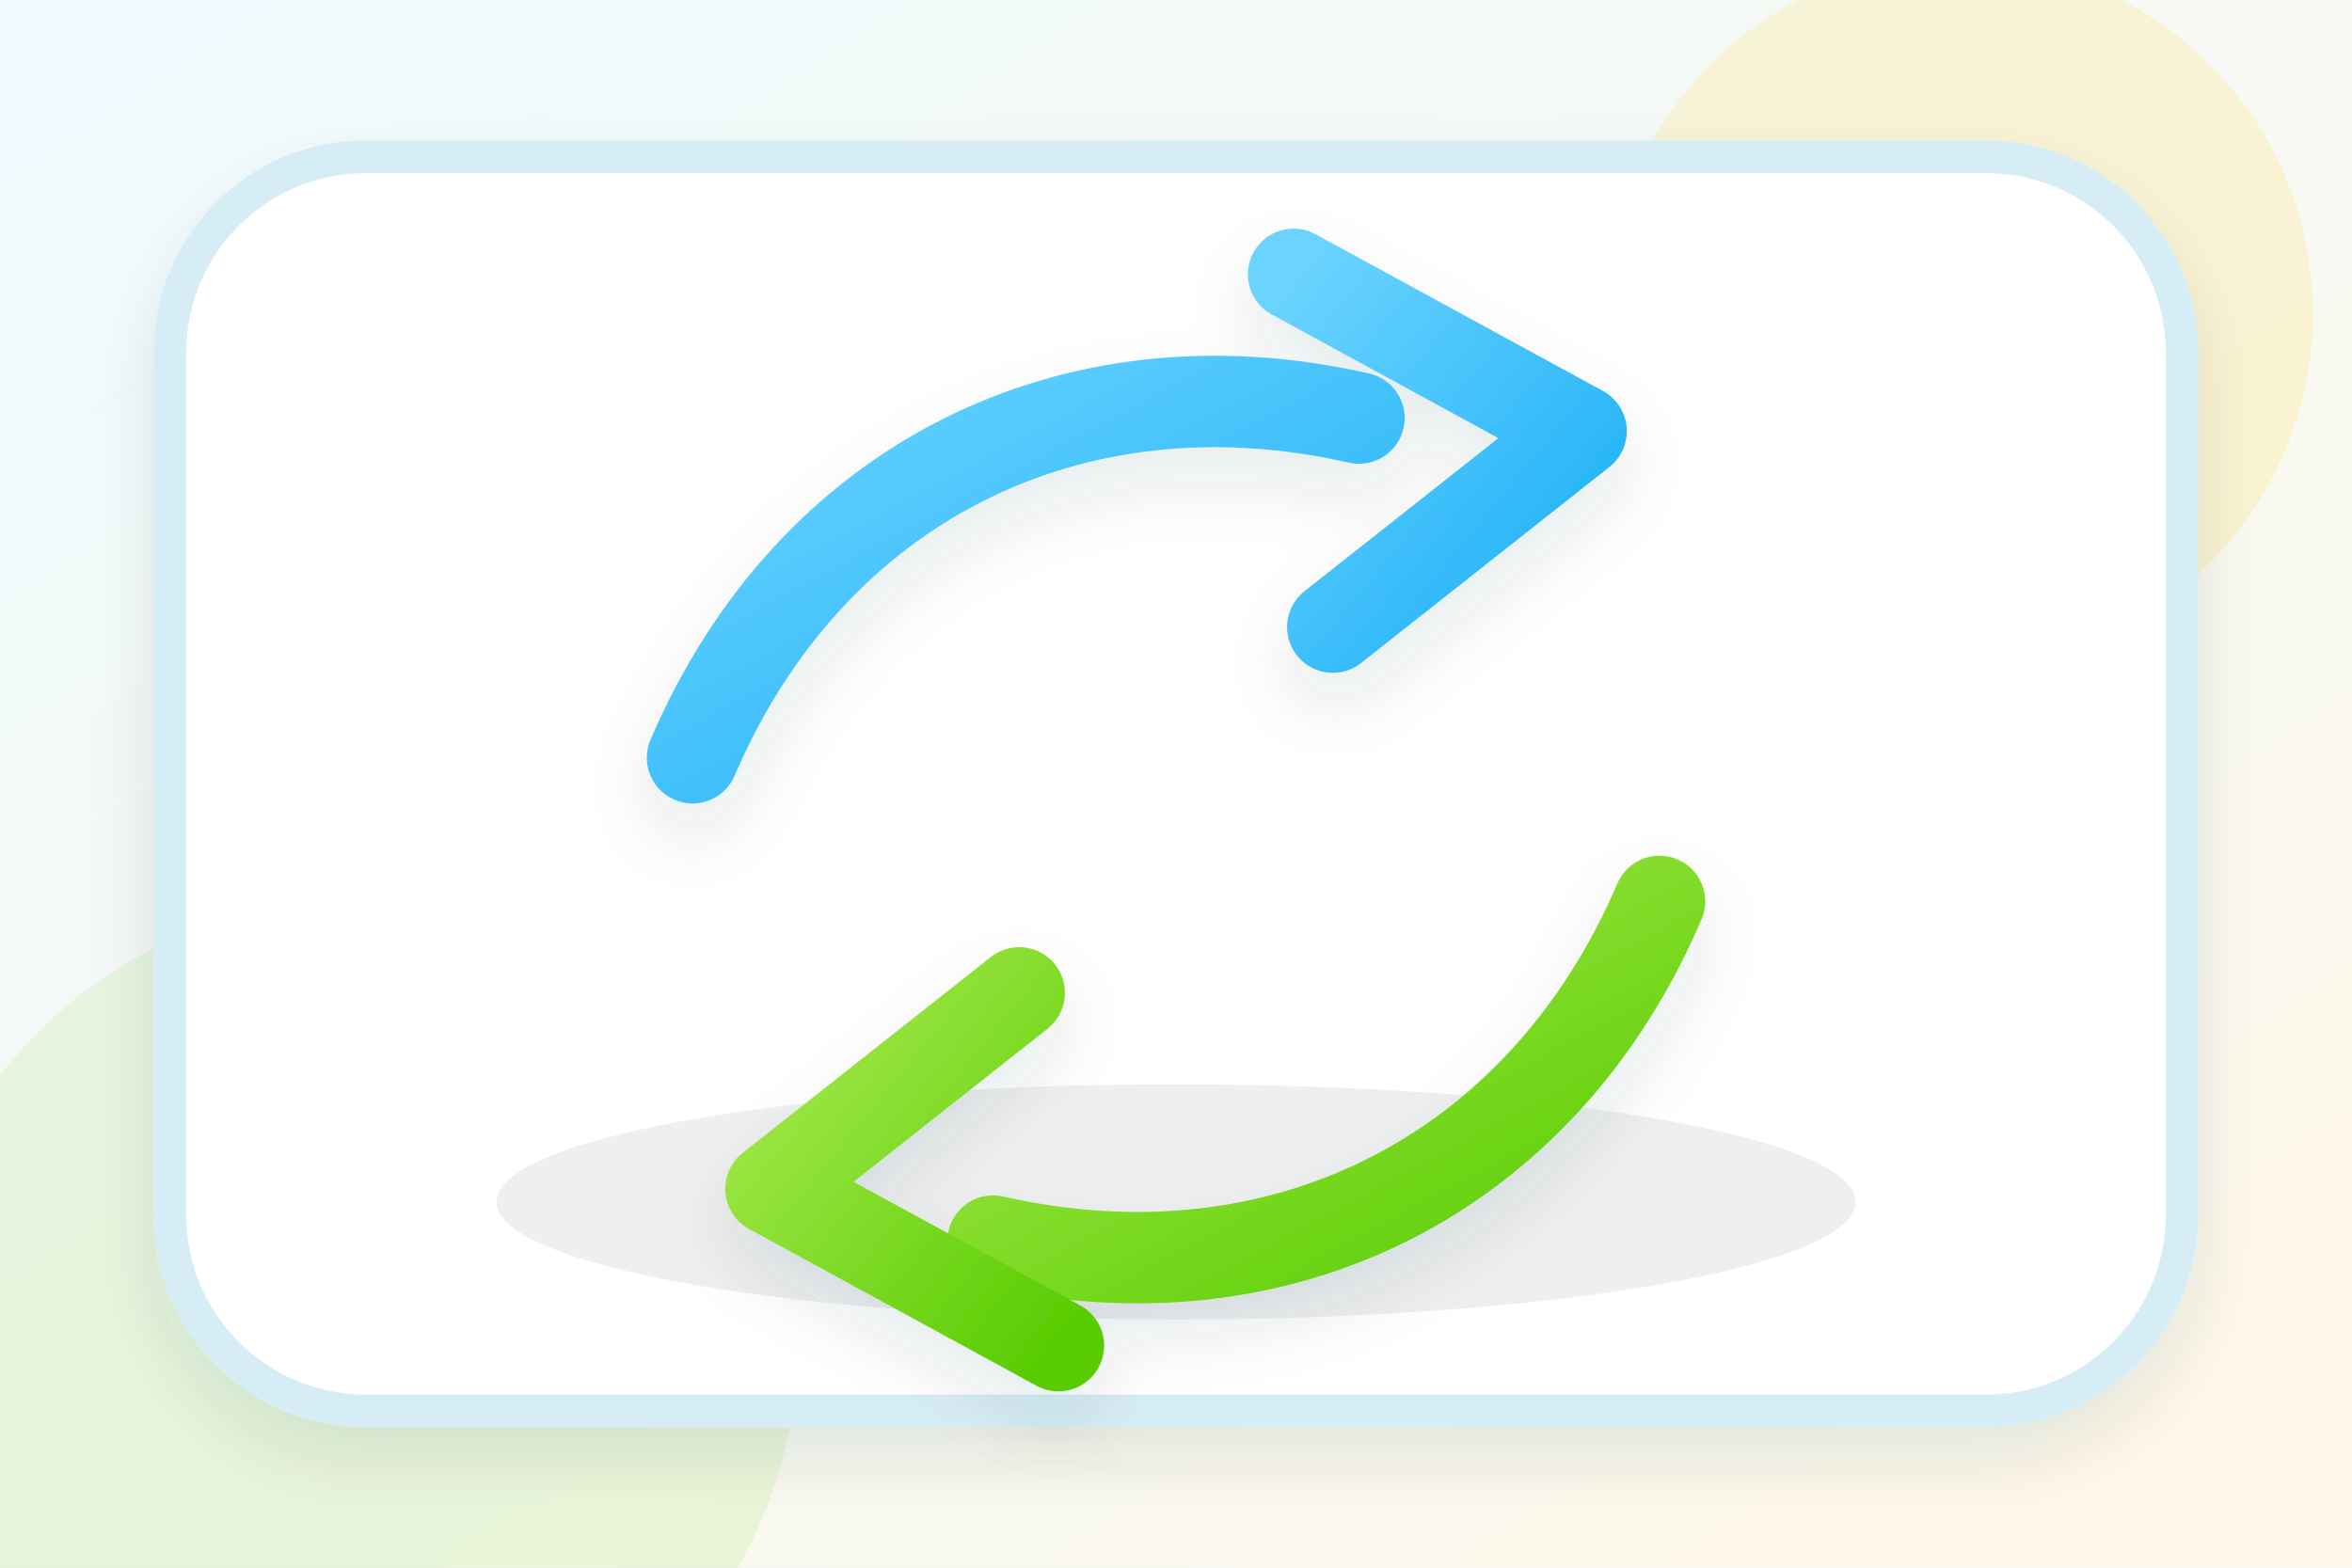
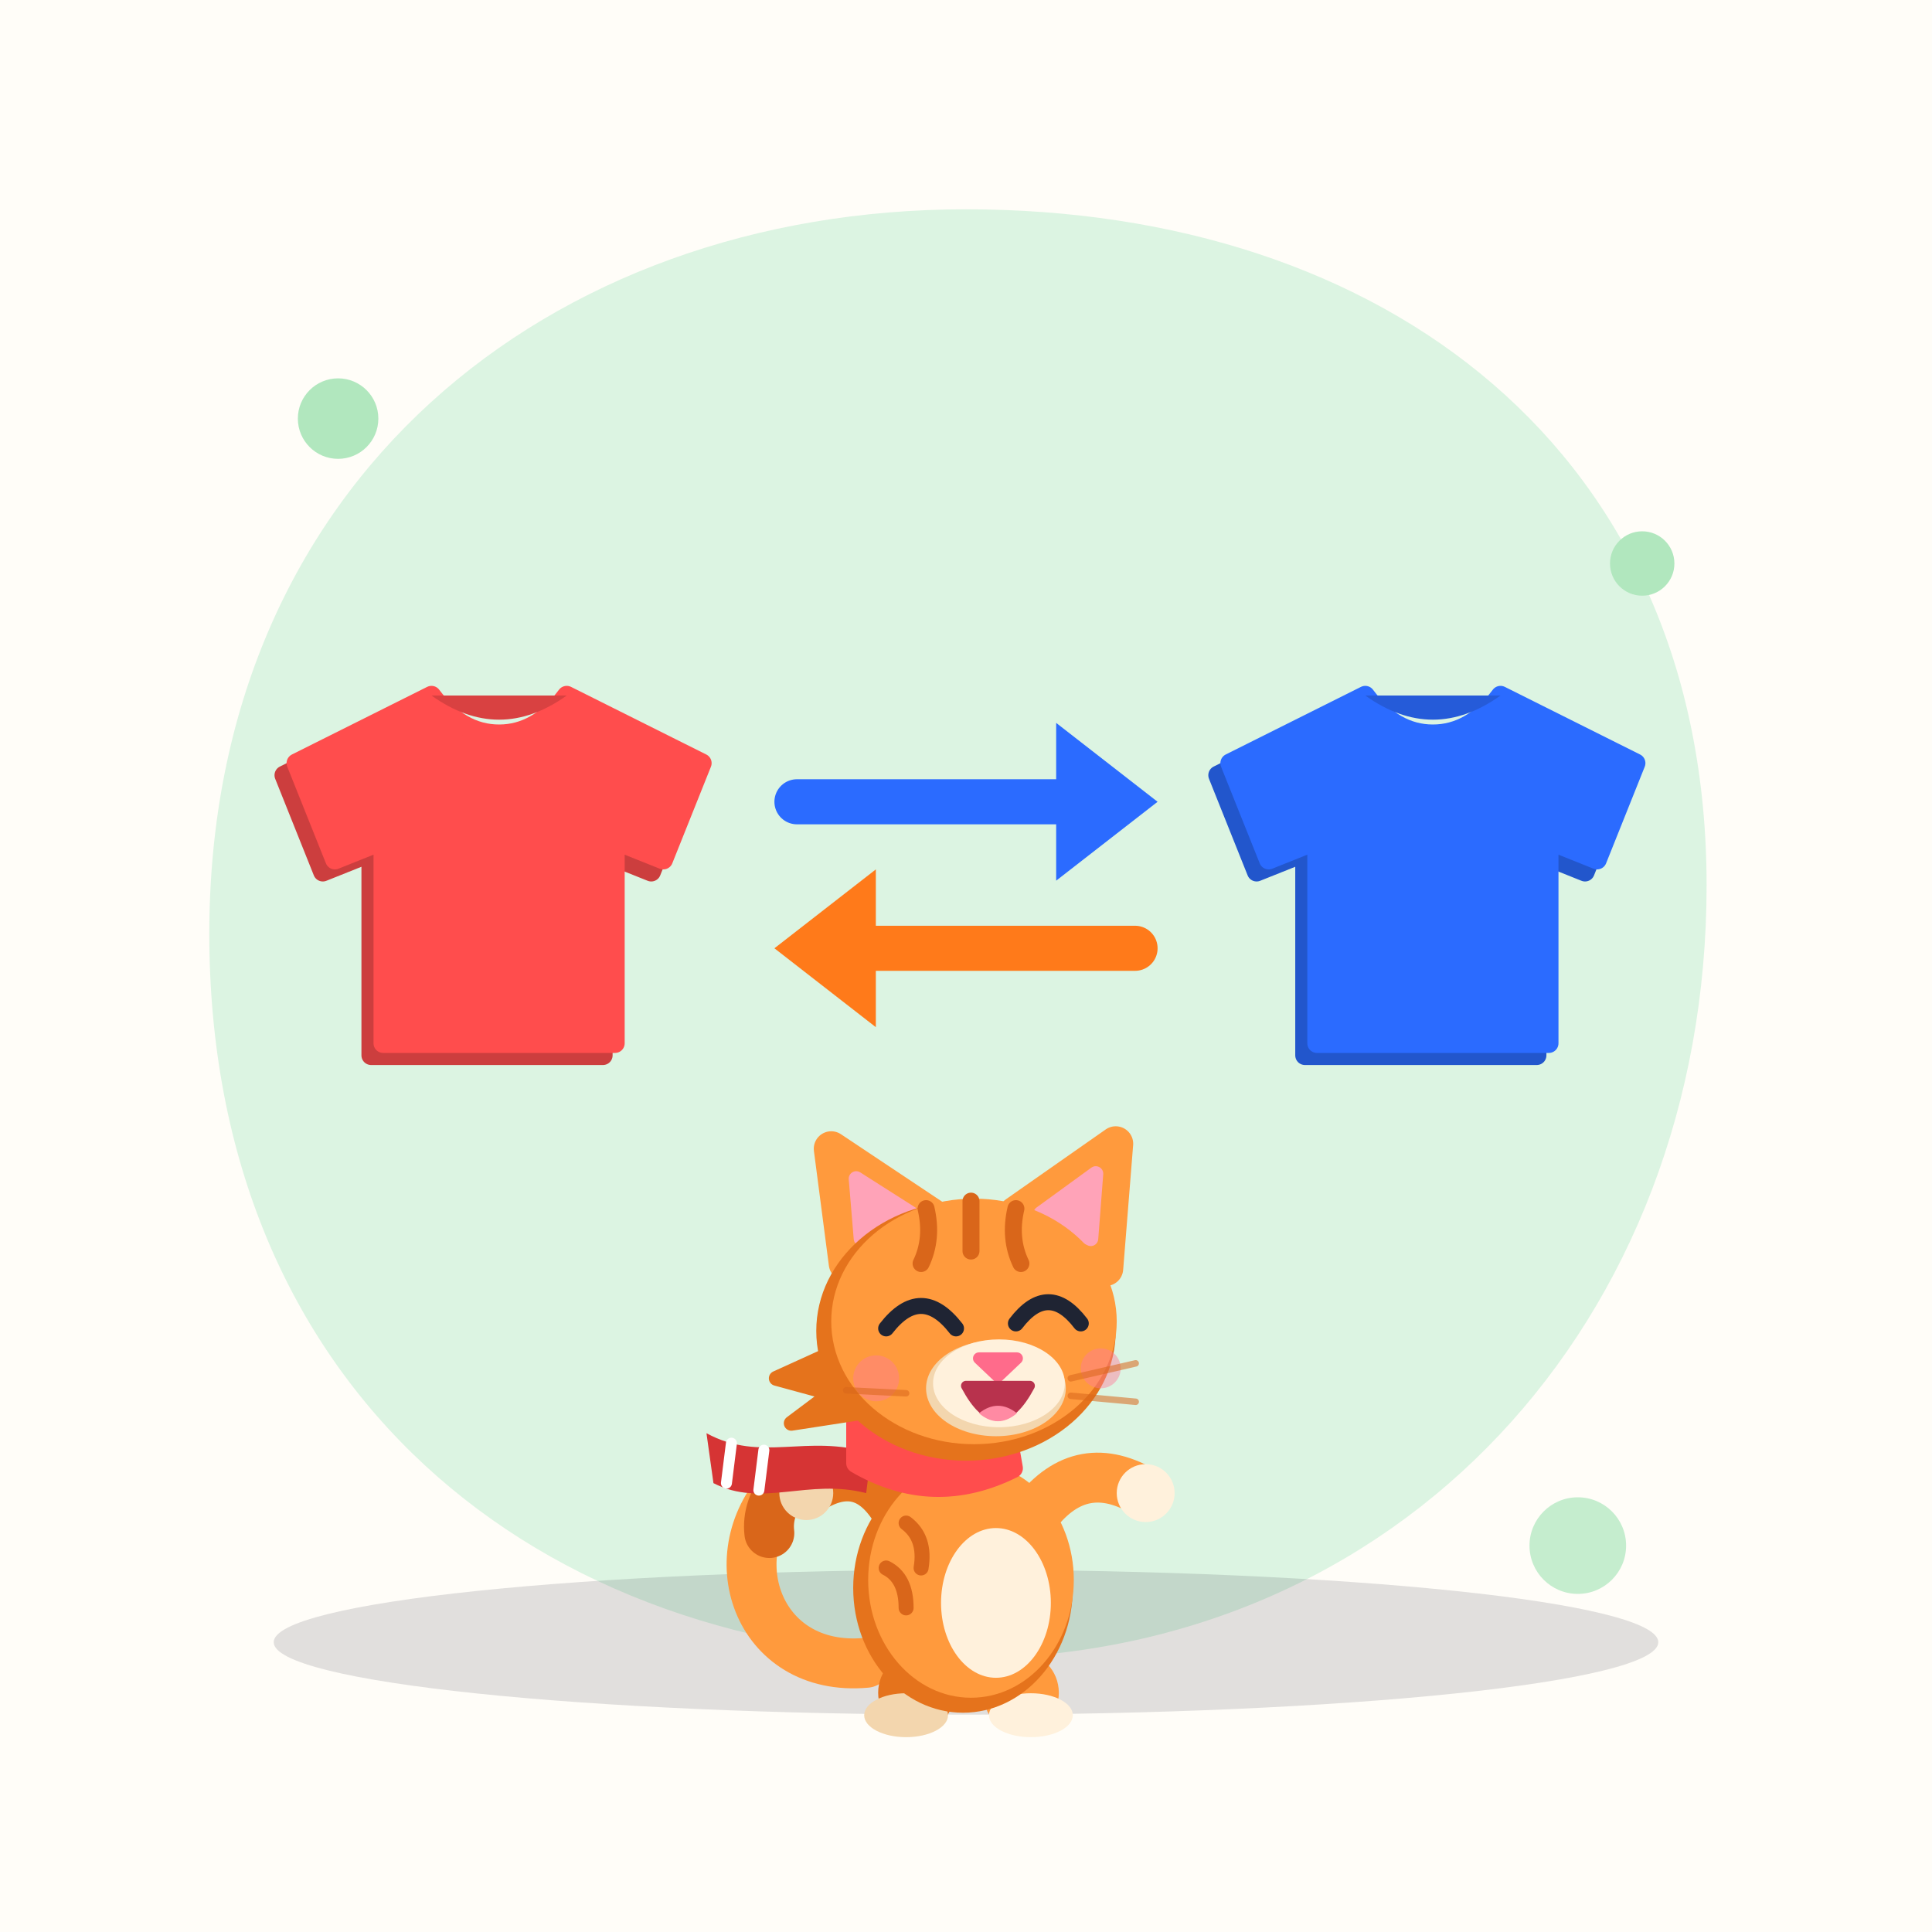
- <svg xmlns="http://www.w3.org/2000/svg" viewBox="0 0 360 240" role="img" aria-labelledby="title desc">
-   <defs>
-     <linearGradient id="w-bg" x1="0" y1="0" x2="1" y2="1">
-       <stop offset="0" stop-color="#effaff" />
-       <stop offset="1" stop-color="#fff8e8" />
-     </linearGradient>
-     <linearGradient id="w-blue" x1="0" y1="0" x2="1" y2="1">
-       <stop offset="0" stop-color="#6bd3ff" />
-       <stop offset="1" stop-color="#1cb0f6" />
-     </linearGradient>
-     <linearGradient id="w-green" x1="0" y1="0" x2="1" y2="1">
-       <stop offset="0" stop-color="#a7ea4e" />
-       <stop offset="1" stop-color="#58cc02" />
-     </linearGradient>
-     <linearGradient id="w-gold" x1="0" y1="0" x2="1" y2="1">
-       <stop offset="0" stop-color="#ffe37a" />
-       <stop offset="1" stop-color="#ffc800" />
-     </linearGradient>
-     <filter id="w-shadow" x="-20%" y="-20%" width="140%" height="150%">
-       <feDropShadow dx="0" dy="10" stdDeviation="10" flood-color="#24313a" flood-opacity="0.16" />
-     </filter>
-     <filter id="w-soft" x="-20%" y="-20%" width="140%" height="140%">
-       <feDropShadow dx="0" dy="5" stdDeviation="5" flood-color="#24313a" flood-opacity="0.10" />
-     </filter>
-   </defs>
-   <rect width="360" height="240" fill="url(#w-bg)" />
-   <circle cx="300" cy="48" r="54" fill="#ffc800" opacity="0.13" />
-   <circle cx="54" cy="206" r="68" fill="#58cc02" opacity="0.10" />
-   <rect x="26" y="24" width="308" height="192" rx="30" fill="#fff" stroke="#d7edf5" stroke-width="5" filter="url(#w-soft)" />
-   <ellipse cx="180" cy="184" rx="104" ry="18" fill="#24313a" opacity="0.08" />
-   <g transform="translate(180 124)" filter="url(#w-soft)">
-     <path d="M-74-8c18-42 58-62 102-52" stroke="url(#w-blue)" stroke-width="14" stroke-linecap="round" fill="none" />
-     <path d="M18-82l44 24-38 30" fill="none" stroke="url(#w-blue)" stroke-width="14" stroke-linecap="round" stroke-linejoin="round" />
-     <path d="M74 14c-18 42-58 62-102 52" stroke="url(#w-green)" stroke-width="14" stroke-linecap="round" fill="none" />
-     <path d="M-18 82l-44-24 38-30" fill="none" stroke="url(#w-green)" stroke-width="14" stroke-linecap="round" stroke-linejoin="round" />
+ <svg xmlns="http://www.w3.org/2000/svg" viewBox="0 0 240 240" width="240" height="240">
+   <rect x="0" y="0" width="240" height="240" rx="0" fill="#fffdf8" />
+   <path d="M120 26c52 0 92 30 92 84s-38 96-92 96-94-34-94-90 42-90 94-90Z" fill="#dcf4e2" />
+   <circle cx="42" cy="52" r="5" fill="#b1e7be" />
+   <circle cx="204" cy="70" r="4" fill="#b1e7be" />
+   <circle cx="196" cy="192" r="6" fill="#c5edce" />
+   <ellipse cx="120" cy="204" rx="86" ry="9" fill="#1f243322" />
+   <g transform="translate(62 108) scale(0.6 0.6)">
+     <g transform="translate(-2.5 2.5)">
+       <path d="M-14-36l-28 14 8 20 10-4v42h48V-6l10 4 8-20-28-14q-6 8-14 8t-14-8Z" fill="#cc3e3e" stroke="#cc3e3e" stroke-width="4" stroke-linejoin="round" />
+     </g>
+     <path d="M-14-36l-28 14 8 20 10-4v42h48V-6l10 4 8-20-28-14q-6 8-14 8t-14-8Z" fill="#ff4d4d" stroke="#ff4d4d" stroke-width="4" stroke-linejoin="round" />
+     <path d="M-14-36q14 10 28 0" fill="#d94141" />
+   </g>
+   <g transform="translate(178 108) scale(0.6 0.6)">
+     <g transform="translate(-2.5 2.5)">
+       <path d="M-14-36l-28 14 8 20 10-4v42h48V-6l10 4 8-20-28-14q-6 8-14 8t-14-8Z" fill="#2256cc" stroke="#2256cc" stroke-width="4" stroke-linejoin="round" />
+     </g>
+     <path d="M-14-36l-28 14 8 20 10-4v42h48V-6l10 4 8-20-28-14q-6 8-14 8t-14-8Z" fill="#2b6bff" stroke="#2b6bff" stroke-width="4" stroke-linejoin="round" />
+     <path d="M-14-36q14 10 28 0" fill="#255bd9" />
+   </g>
+   <g transform="translate(120 108) scale(0.7 0.7)">
+     <path d="M-30-12h50" fill="none" stroke="#2b6bff" stroke-width="8" stroke-linecap="round" stroke-linejoin="round" />
+     <path d="M16-26l18 14-18 14Z" fill="#2b6bff" />
+     <path d="M30 14h-50" fill="none" stroke="#ff7a1a" stroke-width="8" stroke-linecap="round" stroke-linejoin="round" />
+     <path d="M-16 0l-18 14 18 14Z" fill="#ff7a1a" />
+   </g>
+   <g transform="translate(120 214) scale(0.62 0.62)">
+     <g transform="translate(-140 -124)">
+       <path d="M120 112C98 114 90 90 104 76" fill="none" stroke="#ff9a3d" stroke-width="10" stroke-linecap="round" stroke-linejoin="round" />
+       <path d="M104 76q-4 5-3.4 10" fill="none" stroke="#d9661a" stroke-width="10" stroke-linecap="round" stroke-linejoin="round" />
+       <path d="M126 82Q119.2 70.2 108 78" fill="none" stroke="#e5731c" stroke-width="9.5" stroke-linecap="round" stroke-linejoin="round" />
+       <circle cx="108" cy="78" r="5.4" fill="#f3d6ae" />
+       <ellipse cx="130" cy="118" rx="7.6" ry="8" fill="#e5731c" />
+       <ellipse cx="151" cy="118" rx="7.6" ry="8" fill="#ff9a3d" />
+       <ellipse cx="128" cy="122.5" rx="8.4" ry="4.4" fill="#f3d6ae" />
+       <ellipse cx="153" cy="122.5" rx="8.4" ry="4.4" fill="#fff1dc" />
+       <g transform="">
+         <ellipse cx="139.4" cy="97" rx="22" ry="25" fill="#e5731c" />
+         <ellipse cx="141" cy="95.4" rx="20.6" ry="23.6" fill="#ff9a3d" />
+         <ellipse cx="146" cy="100" rx="11" ry="15" fill="#fff1dc" />
+         <path d="M128 84q4 3 3 9M124 93q4 2 4 8" fill="none" stroke="#d9661a" stroke-width="3" stroke-linecap="round" stroke-linejoin="round" />
+       </g>
+       <g class="cat-scarf" transform="translate(0 0)">
+         <path class="cat-scarf-tail" d="M121 70C108 66 99 72 88 66l1.4 10c9.6 5 19-1 30.6 2Z" fill="#d63434" style="transform-origin:121px 72px" />
+         <path d="M118 64q15 8 30 1l1.4 8q-16 8-31.4-1Z" fill="#ff4d4d" stroke="#ff4d4d" stroke-width="4" stroke-linejoin="round" />
+         <path d="M93 68l-1 8M99.5 69.4l-1 8" stroke="#fff" stroke-width="2.2" stroke-linecap="round" />
+       </g>
+       <path d="M116 32L113 9L134 23Z" fill="#ff9a3d" stroke="#ff9a3d" stroke-width="7" stroke-linejoin="round" />
+       <path d="M119 27L118 15L129 22Z" fill="#ffa3b8" stroke="#ffa3b8" stroke-width="3" stroke-linejoin="round" />
+       <g class="cat-ear-right" style="transform-origin:156px 26px">
+         <path d="M150 22L170 8L168 33Z" fill="#ff9a3d" stroke="#ff9a3d" stroke-width="7" stroke-linejoin="round" />
+         <path d="M155 22L166 14L165 27Z" fill="#ffa3b8" stroke="#ffa3b8" stroke-width="3" stroke-linejoin="round" />
+       </g>
+       <path d="M113 50L102 55L113 58L105 64L118 62Z" fill="#e5731c" stroke="#e5731c" stroke-width="3" stroke-linejoin="round" />
+       <ellipse cx="140" cy="45.5" rx="30" ry="26" fill="#e5731c" />
+       <ellipse cx="141.6" cy="43.6" rx="28.6" ry="24.6" fill="#ff9a3d" />
+       <path d="M132 21q1.4 6-1 11M141 19.5v10M150 21q-1.4 6 1 11" stroke="#d9661a" stroke-width="3.4" stroke-linecap="round" fill="none" />
+       <ellipse cx="146" cy="57" rx="14" ry="9.6" fill="#f3d6ae" />
+       <ellipse cx="146.6" cy="56" rx="13.2" ry="8.8" fill="#fff1dc" />
+       <circle cx="122" cy="55" r="4.6" fill="#ff7a9a" opacity=".45" />
+       <circle cx="167" cy="53" r="4" fill="#ff7a9a" opacity=".45" />
+       <path d="M124 45q7-9 14 0M150 44q6.5-8.5 13 0" fill="none" stroke="#1f2433" stroke-width="3.2" stroke-linecap="round" />
+       <path d="M142.6 51h7.6l-3.8 3.6Z" fill="#ff6b8b" stroke="#ff6b8b" stroke-width="2.4" stroke-linejoin="round" />
+       <g>
+         <path d="M140 56.5q6.4 12 12.8 0Z" fill="#b8324d" stroke="#b8324d" stroke-width="2" stroke-linejoin="round" />
+         <path d="M142.6 62q3.8-3 7.6 0q-3.8 3.2-7.6 0Z" fill="#ff8aa3" />
+       </g>
+       <path d="M161 55l13-3M161 58.5l13 1.2M128 58l-12-.6" stroke="#d9661a" stroke-width="1.3" stroke-linecap="round" opacity=".55" />
+       <path d="M154 82Q163.2 70.2 176 78" fill="none" stroke="#ff9a3d" stroke-width="10" stroke-linecap="round" stroke-linejoin="round" />
+       <circle cx="176" cy="78" r="5.8" fill="#fff1dc" />
+     </g>
  </g>
</svg>
